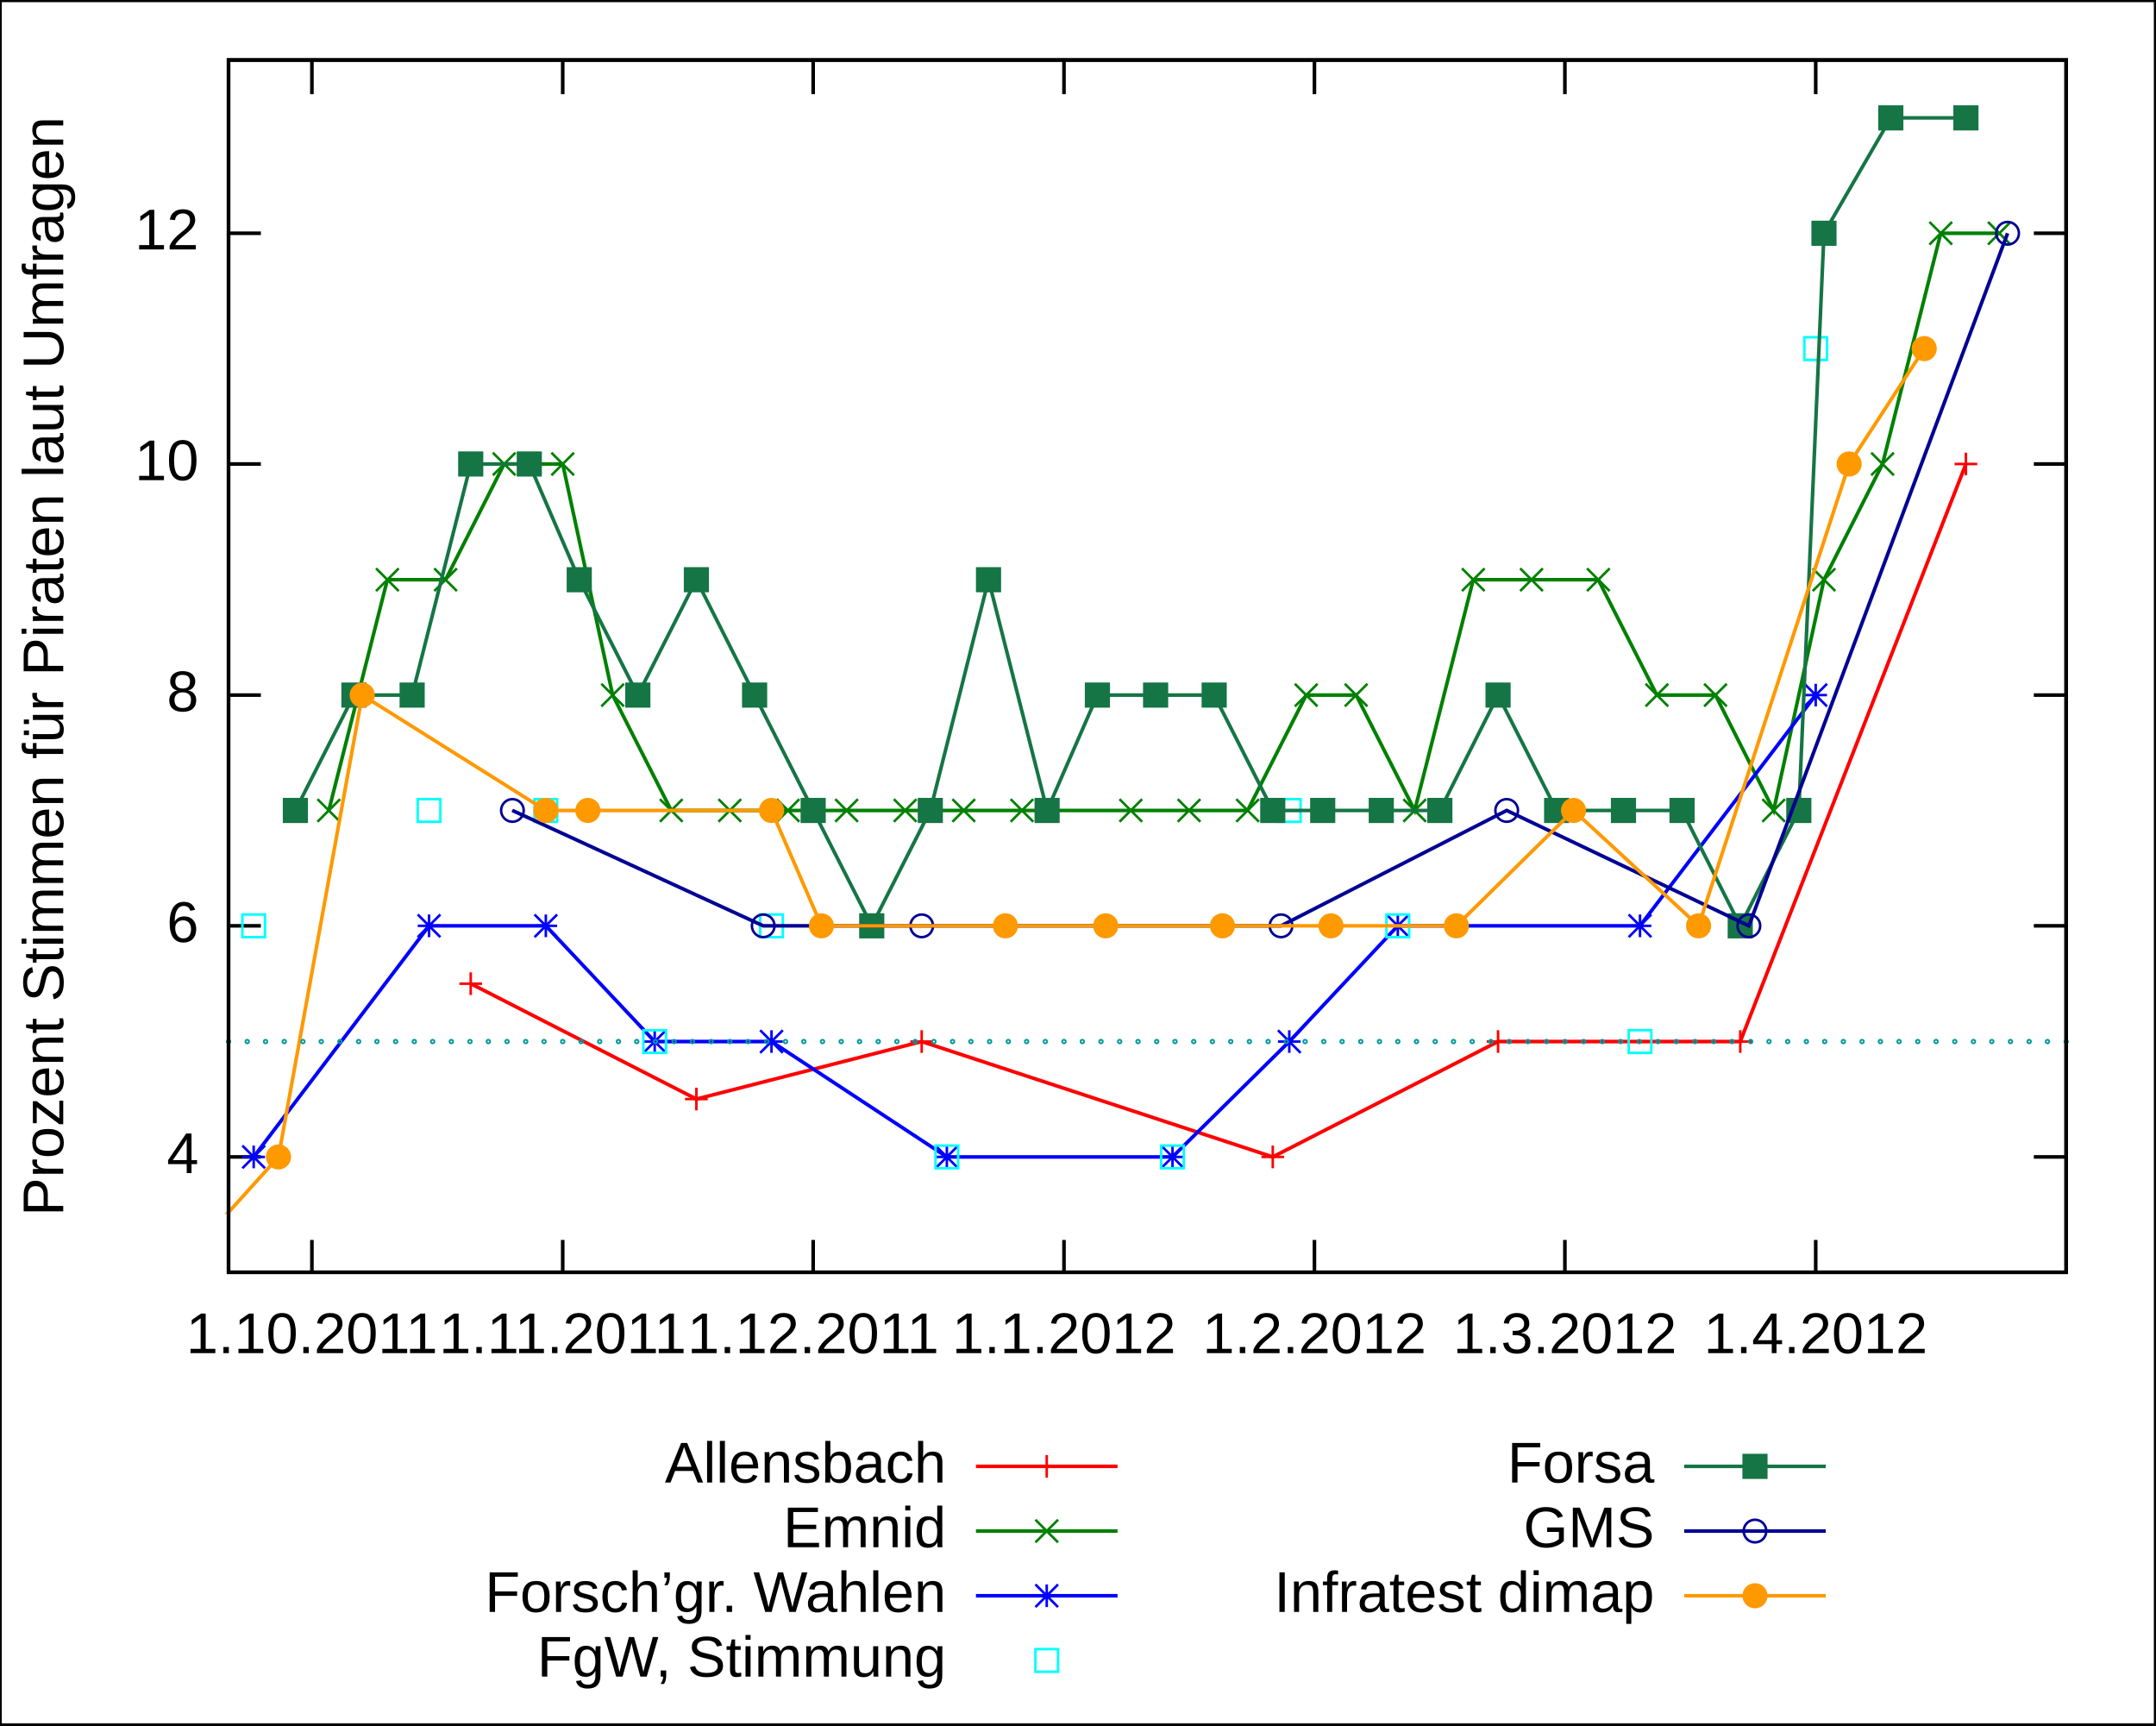
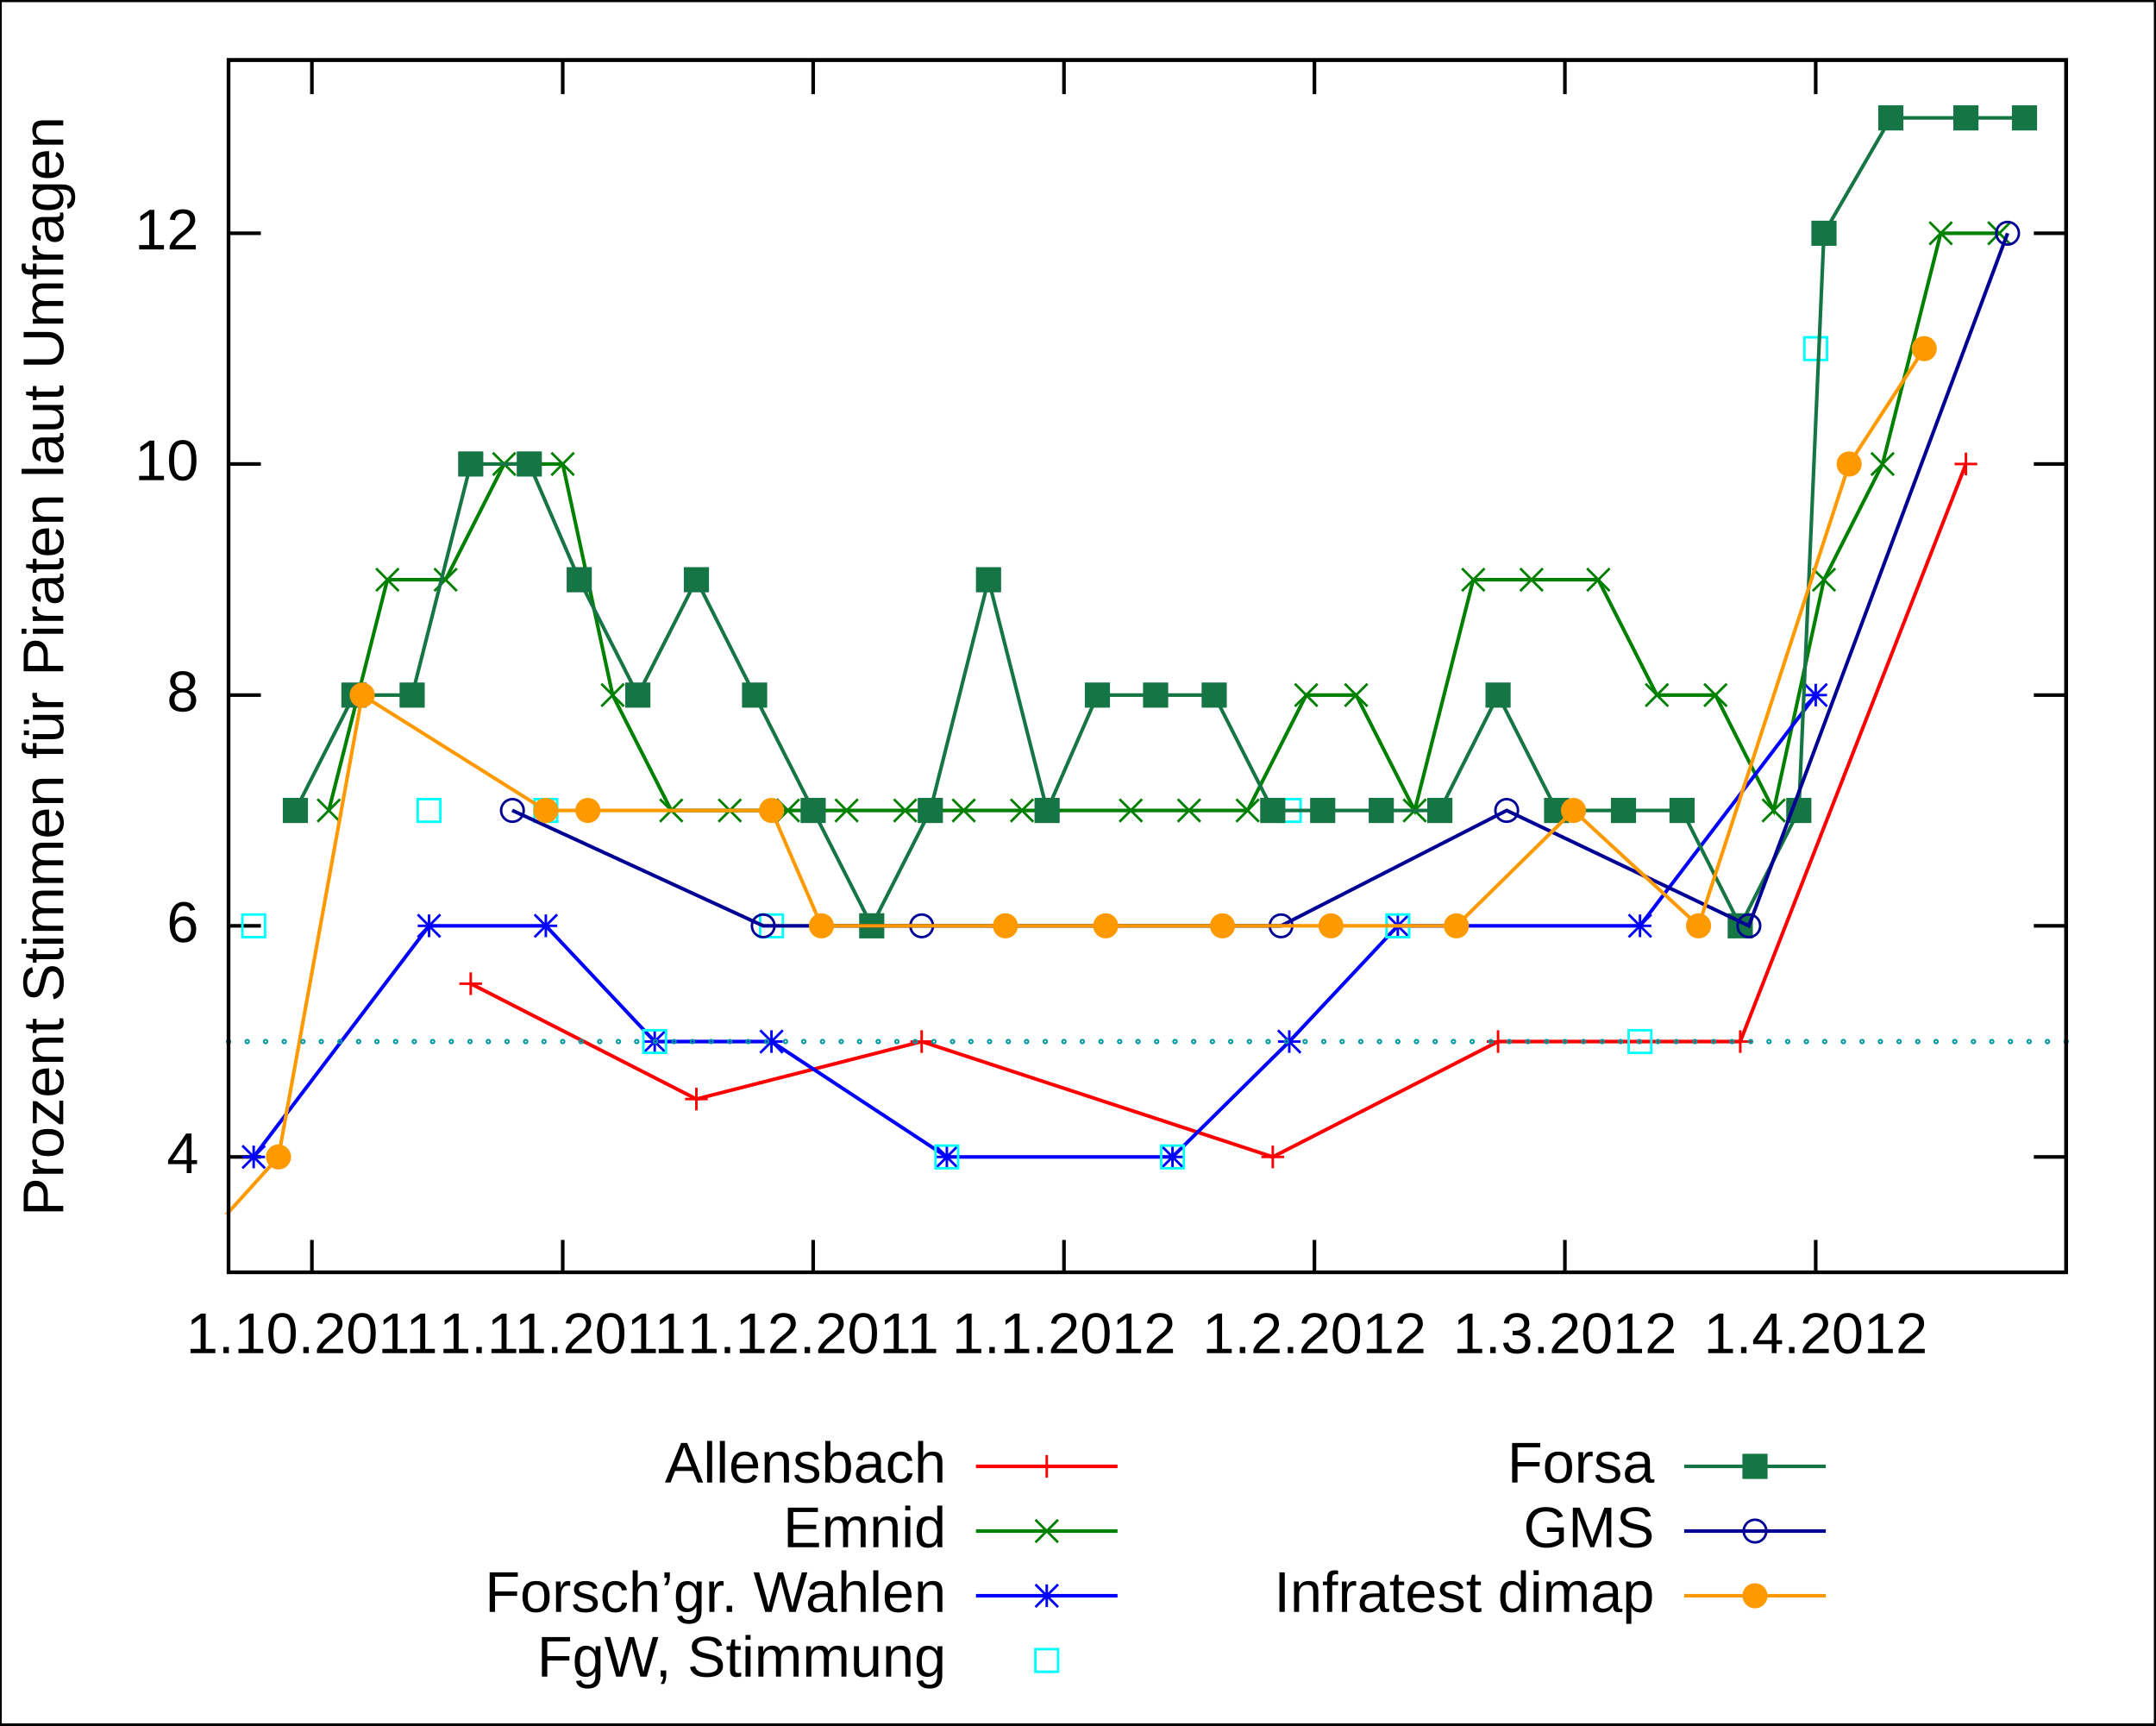
<svg xmlns="http://www.w3.org/2000/svg" xmlns:xlink="http://www.w3.org/1999/xlink" width="600" height="480" viewBox="0 0 600 480">
  <g id="gnuplot_canvas">
    <rect x="0" y="0" width="600" height="480" fill="none" />
    <defs>
      <circle id="gpDot" r="0.5" stroke-width="0.5" />
      <path id="gpPt0" stroke-width="0.222" stroke="currentColor" d="M-1,0 h2 M0,-1 v2" />
      <path id="gpPt1" stroke-width="0.222" stroke="currentColor" d="M-1,-1 L1,1 M1,-1 L-1,1" />
      <path id="gpPt2" stroke-width="0.222" stroke="currentColor" d="M-1,0 L1,0 M0,-1 L0,1 M-1,-1 L1,1 M-1,1 L1,-1" />
      <rect id="gpPt3" stroke-width="0.222" stroke="currentColor" x="-1" y="-1" width="2" height="2" />
      <rect id="gpPt4" stroke-width="0.222" stroke="currentColor" fill="currentColor" x="-1" y="-1" width="2" height="2" />
      <circle id="gpPt5" stroke-width="0.222" stroke="currentColor" cx="0" cy="0" r="1" />
      <use xlink:href="#gpPt5" id="gpPt6" fill="currentColor" stroke="none" />
      <path id="gpPt7" stroke-width="0.222" stroke="currentColor" d="M0,-1.33 L-1.33,0.67 L1.33,0.67 z" />
      <use xlink:href="#gpPt7" id="gpPt8" fill="currentColor" stroke="none" />
      <use xlink:href="#gpPt7" id="gpPt9" stroke="currentColor" transform="rotate(180)" />
      <use xlink:href="#gpPt9" id="gpPt10" fill="currentColor" stroke="none" />
      <use xlink:href="#gpPt3" id="gpPt11" stroke="currentColor" transform="rotate(45)" />
      <use xlink:href="#gpPt11" id="gpPt12" fill="currentColor" stroke="none" />
    </defs>
    <g style="fill:none; color:white; stroke:currentColor; stroke-width:1.00; stroke-linecap:butt; stroke-linejoin:miter">
</g>
    <g style="fill:none; color:black; stroke:currentColor; stroke-width:1.00; stroke-linecap:butt; stroke-linejoin:miter">
      <g style="stroke:none; shape-rendering:crispEdges">
        <polygon fill="rgb(255, 255, 255)" points="0.0,480.0 599.9,480.0 599.9,0.1 0.0,0.1 " />
      </g>
      <path stroke="black" d="M0.0,480.0 L0.0,0.1 L599.9,0.1 L599.9,480.0 L0.0,480.0 M63.6,321.9 L72.6,321.9 M575.0,321.9    L566.0,321.9  h0.01" />
      <g transform="translate(55.3,326.4)" style="stroke:none; fill:black; font-family:Arial; font-size:12.00pt; text-anchor:end">
        <text> 4</text>
      </g>
      <path d="M63.6,257.6 L72.6,257.6 M575.0,257.6 L566.0,257.6  h0.01" />
      <g transform="translate(55.3,262.1)" style="stroke:none; fill:black; font-family:Arial; font-size:12.00pt; text-anchor:end">
        <text> 6</text>
      </g>
      <path d="M63.6,193.4 L72.6,193.4 M575.0,193.4 L566.0,193.4  h0.01" />
      <g transform="translate(55.3,197.9)" style="stroke:none; fill:black; font-family:Arial; font-size:12.00pt; text-anchor:end">
        <text> 8</text>
      </g>
      <path d="M63.6,129.1 L72.6,129.1 M575.0,129.1 L566.0,129.1  h0.01" />
      <g transform="translate(55.3,133.6)" style="stroke:none; fill:black; font-family:Arial; font-size:12.00pt; text-anchor:end">
        <text> 10</text>
      </g>
      <path d="M63.6,64.9 L72.6,64.9 M575.0,64.9 L566.0,64.9  h0.01" />
      <g transform="translate(55.3,69.4)" style="stroke:none; fill:black; font-family:Arial; font-size:12.00pt; text-anchor:end">
        <text> 12</text>
      </g>
      <path d="M86.8,354.0 L86.8,345.0 M86.8,16.7 L86.8,25.7  h0.01" />
      <g transform="translate(86.8,376.5)" style="stroke:none; fill:black; font-family:Arial; font-size:12.00pt; text-anchor:middle">
        <text>1.10.2011</text>
      </g>
      <path d="M156.6,354.0 L156.6,345.0 M156.6,16.7 L156.6,25.7  h0.01" />
      <g transform="translate(156.6,376.5)" style="stroke:none; fill:black; font-family:Arial; font-size:12.00pt; text-anchor:middle">
        <text>1.11.2011</text>
      </g>
      <path d="M226.3,354.0 L226.3,345.0 M226.3,16.7 L226.3,25.7  h0.01" />
      <g transform="translate(226.3,376.5)" style="stroke:none; fill:black; font-family:Arial; font-size:12.00pt; text-anchor:middle">
        <text>1.12.2011</text>
      </g>
      <path d="M296.1,354.0 L296.1,345.0 M296.1,16.7 L296.1,25.7  h0.01" />
      <g transform="translate(296.1,376.5)" style="stroke:none; fill:black; font-family:Arial; font-size:12.00pt; text-anchor:middle">
        <text>1.1.2012</text>
      </g>
      <path d="M365.8,354.0 L365.8,345.0 M365.8,16.7 L365.8,25.7  h0.01" />
      <g transform="translate(365.8,376.5)" style="stroke:none; fill:black; font-family:Arial; font-size:12.00pt; text-anchor:middle">
        <text>1.2.2012</text>
      </g>
      <path d="M435.5,354.0 L435.5,345.0 M435.5,16.7 L435.5,25.7  h0.01" />
      <g transform="translate(435.5,376.5)" style="stroke:none; fill:black; font-family:Arial; font-size:12.00pt; text-anchor:middle">
        <text>1.3.2012</text>
      </g>
      <path d="M505.3,354.0 L505.3,345.0 M505.3,16.7 L505.3,25.7  h0.01" />
      <g transform="translate(505.3,376.5)" style="stroke:none; fill:black; font-family:Arial; font-size:12.00pt; text-anchor:middle">
        <text>1.4.2012</text>
      </g>
      <path d="M63.6,16.7 L63.6,354.0 L575.0,354.0 L575.0,16.7 L63.6,16.7 Z  h0.01" />
      <g transform="translate(17.6,185.4) rotate(270)" style="stroke:none; fill:black; font-family:Arial; font-size:12.00pt; text-anchor:middle">
        <text>Prozent Stimmen für Piraten laut Umfragen</text>
      </g>
    </g>
    <g id="gnuplot_plot_1">
      <g style="fill:none; color:red; stroke:currentColor; stroke-width:1.00; stroke-linecap:butt; stroke-linejoin:miter">
        <g transform="translate(263.3,412.5)" style="stroke:none; fill:black; font-family:Arial; font-size:12.00pt; text-anchor:end">
          <text>Allensbach</text>
        </g>
        <path d="M271.6,408.0 L311.0,408.0 M547.1,129.1 L484.3,289.8 L416.9,289.8 L354.2,321.9 L256.5,289.8 L193.8,305.8    L131.0,273.7  h0.01" />
        <use xlink:href="#gpPt0" transform="translate(547.1,129.1) scale(3.15)" />
        <use xlink:href="#gpPt0" transform="translate(484.3,289.8) scale(3.15)" />
        <use xlink:href="#gpPt0" transform="translate(416.9,289.8) scale(3.15)" />
        <use xlink:href="#gpPt0" transform="translate(354.2,321.9) scale(3.15)" />
        <use xlink:href="#gpPt0" transform="translate(256.5,289.8) scale(3.15)" />
        <use xlink:href="#gpPt0" transform="translate(193.8,305.8) scale(3.15)" />
        <use xlink:href="#gpPt0" transform="translate(131.0,273.7) scale(3.15)" />
        <use xlink:href="#gpPt0" transform="translate(291.3,408.0) scale(3.15)" />
      </g>
    </g>
    <g id="gnuplot_plot_2">
      <g style="fill:none; color:green; stroke:currentColor; stroke-width:1.00; stroke-linecap:butt; stroke-linejoin:miter">
        <g transform="translate(263.3,430.5)" style="stroke:none; fill:black; font-family:Arial; font-size:12.00pt; text-anchor:end">
          <text>Emnid</text>
        </g>
        <path d="M271.6,426.0 L311.0,426.0 M556.4,64.9 L540.1,64.9 L523.9,129.1 L507.6,161.3 L493.6,225.5 L477.4,193.4    L461.1,193.4 L444.8,161.3 L426.2,161.3 L410.0,161.3 L393.7,225.5 L377.4,193.4 L363.5,193.4 L347.2,225.5    L330.9,225.5 L314.7,225.5 L284.4,225.5 L268.2,225.5 L251.9,225.5 L235.6,225.5 L219.3,225.5 L203.1,225.5    L186.8,225.5 L170.5,193.4 L156.6,129.1 L140.3,129.1 L124.0,161.3 L107.8,161.3 L91.5,225.5  h0.01" />
        <use xlink:href="#gpPt1" transform="translate(556.4,64.9) scale(3.15)" />
        <use xlink:href="#gpPt1" transform="translate(540.1,64.9) scale(3.15)" />
        <use xlink:href="#gpPt1" transform="translate(523.9,129.1) scale(3.15)" />
        <use xlink:href="#gpPt1" transform="translate(507.6,161.3) scale(3.15)" />
        <use xlink:href="#gpPt1" transform="translate(493.6,225.5) scale(3.15)" />
        <use xlink:href="#gpPt1" transform="translate(477.4,193.4) scale(3.15)" />
        <use xlink:href="#gpPt1" transform="translate(461.1,193.4) scale(3.15)" />
        <use xlink:href="#gpPt1" transform="translate(444.8,161.3) scale(3.15)" />
        <use xlink:href="#gpPt1" transform="translate(426.2,161.3) scale(3.15)" />
        <use xlink:href="#gpPt1" transform="translate(410.0,161.3) scale(3.15)" />
        <use xlink:href="#gpPt1" transform="translate(393.7,225.5) scale(3.15)" />
        <use xlink:href="#gpPt1" transform="translate(377.4,193.4) scale(3.15)" />
        <use xlink:href="#gpPt1" transform="translate(363.5,193.4) scale(3.15)" />
        <use xlink:href="#gpPt1" transform="translate(347.2,225.5) scale(3.15)" />
        <use xlink:href="#gpPt1" transform="translate(330.9,225.5) scale(3.15)" />
        <use xlink:href="#gpPt1" transform="translate(314.7,225.5) scale(3.15)" />
        <use xlink:href="#gpPt1" transform="translate(284.4,225.5) scale(3.15)" />
        <use xlink:href="#gpPt1" transform="translate(268.2,225.5) scale(3.15)" />
        <use xlink:href="#gpPt1" transform="translate(251.9,225.5) scale(3.15)" />
        <use xlink:href="#gpPt1" transform="translate(235.6,225.5) scale(3.15)" />
        <use xlink:href="#gpPt1" transform="translate(219.3,225.5) scale(3.15)" />
        <use xlink:href="#gpPt1" transform="translate(203.1,225.5) scale(3.15)" />
        <use xlink:href="#gpPt1" transform="translate(186.8,225.5) scale(3.15)" />
        <use xlink:href="#gpPt1" transform="translate(170.5,193.4) scale(3.15)" />
        <use xlink:href="#gpPt1" transform="translate(156.6,129.1) scale(3.15)" />
        <use xlink:href="#gpPt1" transform="translate(140.3,129.1) scale(3.15)" />
        <use xlink:href="#gpPt1" transform="translate(124.0,161.3) scale(3.15)" />
        <use xlink:href="#gpPt1" transform="translate(107.8,161.3) scale(3.15)" />
        <use xlink:href="#gpPt1" transform="translate(91.5,225.5) scale(3.15)" />
        <use xlink:href="#gpPt1" transform="translate(291.3,426.0) scale(3.15)" />
      </g>
    </g>
    <g id="gnuplot_plot_3">
      <g style="fill:none; color:blue; stroke:currentColor; stroke-width:1.00; stroke-linecap:butt; stroke-linejoin:miter">
        <g transform="translate(263.3,448.5)" style="stroke:none; fill:black; font-family:Arial; font-size:12.00pt; text-anchor:end">
          <text>Forsch’gr. Wahlen</text>
        </g>
        <path d="M271.6,444.0 L311.0,444.0 M505.3,193.4 L456.4,257.6 L389.0,257.6 L358.8,289.8 L326.3,321.9 L263.5,321.9    L214.7,289.8 L182.2,289.8 L151.9,257.6 L119.4,257.6 L70.6,321.9  h0.01" />
        <use xlink:href="#gpPt2" transform="translate(505.3,193.4) scale(3.15)" />
        <use xlink:href="#gpPt2" transform="translate(456.4,257.6) scale(3.15)" />
        <use xlink:href="#gpPt2" transform="translate(389.0,257.6) scale(3.15)" />
        <use xlink:href="#gpPt2" transform="translate(358.8,289.8) scale(3.15)" />
        <use xlink:href="#gpPt2" transform="translate(326.3,321.9) scale(3.15)" />
        <use xlink:href="#gpPt2" transform="translate(263.5,321.9) scale(3.15)" />
        <use xlink:href="#gpPt2" transform="translate(214.7,289.8) scale(3.15)" />
        <use xlink:href="#gpPt2" transform="translate(182.2,289.8) scale(3.15)" />
        <use xlink:href="#gpPt2" transform="translate(151.9,257.6) scale(3.15)" />
        <use xlink:href="#gpPt2" transform="translate(119.4,257.6) scale(3.15)" />
        <use xlink:href="#gpPt2" transform="translate(70.6,321.9) scale(3.15)" />
        <use xlink:href="#gpPt2" transform="translate(291.3,444.0) scale(3.15)" />
      </g>
    </g>
    <g id="gnuplot_plot_4">
      <g style="fill:none; color:cyan; stroke:currentColor; stroke-width:1.00; stroke-linecap:butt; stroke-linejoin:miter">
        <g transform="translate(263.3,466.5)" style="stroke:none; fill:black; font-family:Arial; font-size:12.00pt; text-anchor:end">
          <text>FgW, Stimmung</text>
        </g>
        <use xlink:href="#gpPt3" transform="translate(505.3,97.0) scale(3.15)" />
        <use xlink:href="#gpPt3" transform="translate(456.4,289.8) scale(3.15)" />
        <use xlink:href="#gpPt3" transform="translate(389.0,257.6) scale(3.15)" />
        <use xlink:href="#gpPt3" transform="translate(358.8,225.5) scale(3.15)" />
        <use xlink:href="#gpPt3" transform="translate(326.3,321.9) scale(3.15)" />
        <use xlink:href="#gpPt3" transform="translate(263.5,321.9) scale(3.15)" />
        <use xlink:href="#gpPt3" transform="translate(214.7,257.6) scale(3.15)" />
        <use xlink:href="#gpPt3" transform="translate(182.2,289.8) scale(3.15)" />
        <use xlink:href="#gpPt3" transform="translate(151.9,225.5) scale(3.15)" />
        <use xlink:href="#gpPt3" transform="translate(119.4,225.5) scale(3.15)" />
        <use xlink:href="#gpPt3" transform="translate(70.6,257.6) scale(3.15)" />
        <use xlink:href="#gpPt3" transform="translate(291.3,462.0) scale(3.15)" />
      </g>
    </g>
    <g id="gnuplot_plot_5">
      <g style="fill:none; color:#157545; stroke:currentColor; stroke-width:1.00; stroke-linecap:butt; stroke-linejoin:miter">
        <g transform="translate(460.4,412.5)" style="stroke:none; fill:black; font-family:Arial; font-size:12.00pt; text-anchor:end">
          <text>Forsa</text>
        </g>
-         <path d="M468.7,408.0 L508.1,408.0 M547.1,32.8 L526.2,32.8 L507.6,64.9 L500.6,225.5 L484.3,257.6 L468.1,225.5    L451.8,225.5 L433.2,225.5 L416.9,193.4 L400.7,225.5 L384.4,225.5 L368.1,225.5 L354.2,225.5 L337.9,193.4    L321.6,193.4 L305.4,193.4 L291.4,225.5 L275.1,161.3 L258.9,225.5 L242.6,257.6 L226.3,225.5 L210.0,193.4    L193.8,161.3 L177.5,193.4 L161.2,161.3 L147.3,129.1 L131.0,129.1 L114.7,193.4 L98.5,193.4 L82.2,225.5     h0.01" />
+         <path d="M468.7,408.0 L508.1,408.0 M563.4,32.8 L547.1,32.8 L526.2,32.8 L507.6,64.9 L500.6,225.5 L484.3,257.6    L468.1,225.5 L451.8,225.5 L433.2,225.5 L416.9,193.4 L400.7,225.5 L384.4,225.5 L368.1,225.5 L354.2,225.5    L337.9,193.4 L321.6,193.4 L305.4,193.4 L291.4,225.5 L275.1,161.3 L258.9,225.5 L242.6,257.6 L226.3,225.5    L210.0,193.4 L193.8,161.3 L177.5,193.4 L161.2,161.3 L147.3,129.1 L131.0,129.1 L114.7,193.4 L98.5,193.4    L82.2,225.5  h0.01" />
+         <use xlink:href="#gpPt4" transform="translate(563.4,32.8) scale(3.15)" />
        <use xlink:href="#gpPt4" transform="translate(547.1,32.8) scale(3.15)" />
        <use xlink:href="#gpPt4" transform="translate(526.2,32.8) scale(3.15)" />
        <use xlink:href="#gpPt4" transform="translate(507.6,64.9) scale(3.15)" />
        <use xlink:href="#gpPt4" transform="translate(500.6,225.5) scale(3.15)" />
        <use xlink:href="#gpPt4" transform="translate(484.3,257.6) scale(3.15)" />
        <use xlink:href="#gpPt4" transform="translate(468.1,225.5) scale(3.15)" />
        <use xlink:href="#gpPt4" transform="translate(451.8,225.5) scale(3.15)" />
        <use xlink:href="#gpPt4" transform="translate(433.2,225.5) scale(3.15)" />
        <use xlink:href="#gpPt4" transform="translate(416.9,193.4) scale(3.15)" />
        <use xlink:href="#gpPt4" transform="translate(400.7,225.5) scale(3.15)" />
        <use xlink:href="#gpPt4" transform="translate(384.4,225.5) scale(3.15)" />
        <use xlink:href="#gpPt4" transform="translate(368.1,225.5) scale(3.15)" />
        <use xlink:href="#gpPt4" transform="translate(354.2,225.5) scale(3.15)" />
        <use xlink:href="#gpPt4" transform="translate(337.9,193.4) scale(3.15)" />
        <use xlink:href="#gpPt4" transform="translate(321.6,193.4) scale(3.15)" />
        <use xlink:href="#gpPt4" transform="translate(305.4,193.4) scale(3.15)" />
        <use xlink:href="#gpPt4" transform="translate(291.4,225.5) scale(3.15)" />
        <use xlink:href="#gpPt4" transform="translate(275.1,161.3) scale(3.15)" />
        <use xlink:href="#gpPt4" transform="translate(258.9,225.5) scale(3.15)" />
        <use xlink:href="#gpPt4" transform="translate(242.6,257.6) scale(3.15)" />
        <use xlink:href="#gpPt4" transform="translate(226.3,225.5) scale(3.15)" />
        <use xlink:href="#gpPt4" transform="translate(210.0,193.4) scale(3.15)" />
        <use xlink:href="#gpPt4" transform="translate(193.8,161.3) scale(3.15)" />
        <use xlink:href="#gpPt4" transform="translate(177.5,193.4) scale(3.15)" />
        <use xlink:href="#gpPt4" transform="translate(161.2,161.3) scale(3.15)" />
        <use xlink:href="#gpPt4" transform="translate(147.3,129.1) scale(3.15)" />
        <use xlink:href="#gpPt4" transform="translate(131.0,129.1) scale(3.15)" />
        <use xlink:href="#gpPt4" transform="translate(114.7,193.4) scale(3.15)" />
        <use xlink:href="#gpPt4" transform="translate(98.5,193.4) scale(3.15)" />
        <use xlink:href="#gpPt4" transform="translate(82.2,225.5) scale(3.15)" />
        <use xlink:href="#gpPt4" transform="translate(488.4,408.0) scale(3.15)" />
      </g>
    </g>
    <g id="gnuplot_plot_6">
      <g style="fill:none; color:#000094; stroke:currentColor; stroke-width:1.00; stroke-linecap:butt; stroke-linejoin:miter">
        <g transform="translate(460.4,430.5)" style="stroke:none; fill:black; font-family:Arial; font-size:12.00pt; text-anchor:end">
          <text>GMS</text>
        </g>
        <path d="M468.7,426.0 L508.1,426.0 M558.7,64.9 L486.7,257.6 L419.3,225.5 L356.5,257.6 L256.5,257.6 L212.4,257.6    L142.6,225.5  h0.01" />
        <use xlink:href="#gpPt5" transform="translate(558.7,64.9) scale(3.15)" />
        <use xlink:href="#gpPt5" transform="translate(486.7,257.6) scale(3.15)" />
        <use xlink:href="#gpPt5" transform="translate(419.3,225.5) scale(3.15)" />
        <use xlink:href="#gpPt5" transform="translate(356.5,257.6) scale(3.15)" />
        <use xlink:href="#gpPt5" transform="translate(256.5,257.6) scale(3.15)" />
        <use xlink:href="#gpPt5" transform="translate(212.4,257.6) scale(3.15)" />
        <use xlink:href="#gpPt5" transform="translate(142.6,225.5) scale(3.15)" />
        <use xlink:href="#gpPt5" transform="translate(488.4,426.0) scale(3.15)" />
      </g>
    </g>
    <g id="gnuplot_plot_7">
      <g style="fill:none; color:#FF9900; stroke:currentColor; stroke-width:1.00; stroke-linecap:butt; stroke-linejoin:miter">
        <g transform="translate(460.4,448.5)" style="stroke:none; fill:black; font-family:Arial; font-size:12.00pt; text-anchor:end">
          <text>Infratest dimap</text>
        </g>
        <path d="M468.7,444.0 L508.1,444.0 M535.5,97.0 L514.6,129.1 L472.7,257.6 L437.9,225.5 L405.3,257.6 L370.4,257.6    L340.2,257.6 L307.7,257.6 L279.8,257.6 L228.6,257.6 L214.7,225.5 L163.6,225.5 L151.9,225.5 L100.8,193.4    L77.5,321.9 L63.6,337.3  h0.01" />
        <use xlink:href="#gpPt6" transform="translate(535.5,97.0) scale(3.15)" />
        <use xlink:href="#gpPt6" transform="translate(514.6,129.1) scale(3.15)" />
        <use xlink:href="#gpPt6" transform="translate(472.7,257.6) scale(3.15)" />
        <use xlink:href="#gpPt6" transform="translate(437.9,225.5) scale(3.15)" />
        <use xlink:href="#gpPt6" transform="translate(405.3,257.6) scale(3.15)" />
        <use xlink:href="#gpPt6" transform="translate(370.4,257.6) scale(3.15)" />
        <use xlink:href="#gpPt6" transform="translate(340.2,257.6) scale(3.15)" />
        <use xlink:href="#gpPt6" transform="translate(307.7,257.6) scale(3.15)" />
        <use xlink:href="#gpPt6" transform="translate(279.8,257.6) scale(3.15)" />
        <use xlink:href="#gpPt6" transform="translate(228.6,257.6) scale(3.15)" />
        <use xlink:href="#gpPt6" transform="translate(214.7,225.5) scale(3.15)" />
        <use xlink:href="#gpPt6" transform="translate(163.6,225.5) scale(3.15)" />
        <use xlink:href="#gpPt6" transform="translate(151.9,225.5) scale(3.15)" />
        <use xlink:href="#gpPt6" transform="translate(100.8,193.4) scale(3.15)" />
        <use xlink:href="#gpPt6" transform="translate(77.5,321.9) scale(3.15)" />
        <use xlink:href="#gpPt6" transform="translate(488.4,444.0) scale(3.15)" />
      </g>
    </g>
    <g id="gnuplot_plot_8">
      <g style="fill:none; color:#0099A1; stroke:currentColor; stroke-width:1.00; stroke-linecap:butt; stroke-linejoin:miter">
        <use xlink:href="#gpDot" x="63.6" y="289.8" />
        <use xlink:href="#gpDot" x="68.8" y="289.8" />
        <use xlink:href="#gpDot" x="73.9" y="289.8" />
        <use xlink:href="#gpDot" x="79.1" y="289.8" />
        <use xlink:href="#gpDot" x="84.3" y="289.8" />
        <use xlink:href="#gpDot" x="89.4" y="289.8" />
        <use xlink:href="#gpDot" x="94.6" y="289.8" />
        <use xlink:href="#gpDot" x="99.8" y="289.8" />
        <use xlink:href="#gpDot" x="104.9" y="289.8" />
        <use xlink:href="#gpDot" x="110.1" y="289.8" />
        <use xlink:href="#gpDot" x="115.3" y="289.8" />
        <use xlink:href="#gpDot" x="120.4" y="289.8" />
        <use xlink:href="#gpDot" x="125.6" y="289.8" />
        <use xlink:href="#gpDot" x="130.8" y="289.8" />
        <use xlink:href="#gpDot" x="135.9" y="289.8" />
        <use xlink:href="#gpDot" x="141.1" y="289.8" />
        <use xlink:href="#gpDot" x="146.3" y="289.8" />
        <use xlink:href="#gpDot" x="151.4" y="289.8" />
        <use xlink:href="#gpDot" x="156.6" y="289.8" />
        <use xlink:href="#gpDot" x="161.7" y="289.8" />
        <use xlink:href="#gpDot" x="166.9" y="289.8" />
        <use xlink:href="#gpDot" x="172.1" y="289.8" />
        <use xlink:href="#gpDot" x="177.2" y="289.8" />
        <use xlink:href="#gpDot" x="182.4" y="289.8" />
        <use xlink:href="#gpDot" x="187.6" y="289.8" />
        <use xlink:href="#gpDot" x="192.7" y="289.8" />
        <use xlink:href="#gpDot" x="197.9" y="289.8" />
        <use xlink:href="#gpDot" x="203.1" y="289.8" />
        <use xlink:href="#gpDot" x="208.2" y="289.8" />
        <use xlink:href="#gpDot" x="213.4" y="289.8" />
        <use xlink:href="#gpDot" x="218.6" y="289.8" />
        <use xlink:href="#gpDot" x="223.7" y="289.8" />
        <use xlink:href="#gpDot" x="228.9" y="289.8" />
        <use xlink:href="#gpDot" x="234.1" y="289.8" />
        <use xlink:href="#gpDot" x="239.2" y="289.8" />
        <use xlink:href="#gpDot" x="244.4" y="289.8" />
        <use xlink:href="#gpDot" x="249.6" y="289.8" />
        <use xlink:href="#gpDot" x="254.7" y="289.8" />
        <use xlink:href="#gpDot" x="259.9" y="289.8" />
        <use xlink:href="#gpDot" x="265.1" y="289.8" />
        <use xlink:href="#gpDot" x="270.2" y="289.8" />
        <use xlink:href="#gpDot" x="275.4" y="289.8" />
        <use xlink:href="#gpDot" x="280.6" y="289.8" />
        <use xlink:href="#gpDot" x="285.7" y="289.8" />
        <use xlink:href="#gpDot" x="290.9" y="289.8" />
        <use xlink:href="#gpDot" x="296.1" y="289.8" />
        <use xlink:href="#gpDot" x="301.2" y="289.8" />
        <use xlink:href="#gpDot" x="306.4" y="289.8" />
        <use xlink:href="#gpDot" x="311.6" y="289.8" />
        <use xlink:href="#gpDot" x="316.7" y="289.8" />
        <use xlink:href="#gpDot" x="321.9" y="289.8" />
        <use xlink:href="#gpDot" x="327.0" y="289.8" />
        <use xlink:href="#gpDot" x="332.2" y="289.8" />
        <use xlink:href="#gpDot" x="337.4" y="289.8" />
        <use xlink:href="#gpDot" x="342.5" y="289.8" />
        <use xlink:href="#gpDot" x="347.7" y="289.8" />
        <use xlink:href="#gpDot" x="352.9" y="289.8" />
        <use xlink:href="#gpDot" x="358.0" y="289.8" />
        <use xlink:href="#gpDot" x="363.2" y="289.8" />
        <use xlink:href="#gpDot" x="368.4" y="289.8" />
        <use xlink:href="#gpDot" x="373.5" y="289.8" />
        <use xlink:href="#gpDot" x="378.7" y="289.8" />
        <use xlink:href="#gpDot" x="383.9" y="289.8" />
        <use xlink:href="#gpDot" x="389.0" y="289.8" />
        <use xlink:href="#gpDot" x="394.2" y="289.8" />
        <use xlink:href="#gpDot" x="399.4" y="289.8" />
        <use xlink:href="#gpDot" x="404.5" y="289.8" />
        <use xlink:href="#gpDot" x="409.7" y="289.8" />
        <use xlink:href="#gpDot" x="414.9" y="289.8" />
        <use xlink:href="#gpDot" x="420.0" y="289.8" />
        <use xlink:href="#gpDot" x="425.2" y="289.8" />
        <use xlink:href="#gpDot" x="430.4" y="289.8" />
        <use xlink:href="#gpDot" x="435.5" y="289.8" />
        <use xlink:href="#gpDot" x="440.7" y="289.8" />
        <use xlink:href="#gpDot" x="445.9" y="289.8" />
        <use xlink:href="#gpDot" x="451.0" y="289.8" />
        <use xlink:href="#gpDot" x="456.2" y="289.8" />
        <use xlink:href="#gpDot" x="461.4" y="289.8" />
        <use xlink:href="#gpDot" x="466.5" y="289.8" />
        <use xlink:href="#gpDot" x="471.7" y="289.8" />
        <use xlink:href="#gpDot" x="476.9" y="289.8" />
        <use xlink:href="#gpDot" x="482.0" y="289.8" />
        <use xlink:href="#gpDot" x="487.2" y="289.8" />
        <use xlink:href="#gpDot" x="492.3" y="289.8" />
        <use xlink:href="#gpDot" x="497.5" y="289.8" />
        <use xlink:href="#gpDot" x="502.7" y="289.8" />
        <use xlink:href="#gpDot" x="507.8" y="289.8" />
        <use xlink:href="#gpDot" x="513.0" y="289.8" />
        <use xlink:href="#gpDot" x="518.2" y="289.8" />
        <use xlink:href="#gpDot" x="523.3" y="289.8" />
        <use xlink:href="#gpDot" x="528.5" y="289.8" />
        <use xlink:href="#gpDot" x="533.7" y="289.8" />
        <use xlink:href="#gpDot" x="538.8" y="289.8" />
        <use xlink:href="#gpDot" x="544.0" y="289.8" />
        <use xlink:href="#gpDot" x="549.2" y="289.8" />
        <use xlink:href="#gpDot" x="554.3" y="289.8" />
        <use xlink:href="#gpDot" x="559.5" y="289.8" />
        <use xlink:href="#gpDot" x="564.7" y="289.8" />
        <use xlink:href="#gpDot" x="569.8" y="289.8" />
        <use xlink:href="#gpDot" x="575.0" y="289.8" />
      </g>
    </g>
    <g style="fill:none; color:black; stroke:currentColor; stroke-width:1.00; stroke-linecap:butt; stroke-linejoin:miter">
      <path d="M63.6,16.7 L63.6,354.0 L575.0,354.0 L575.0,16.7 L63.6,16.7 Z  h0.01" />
    </g>
  </g>
</svg>
